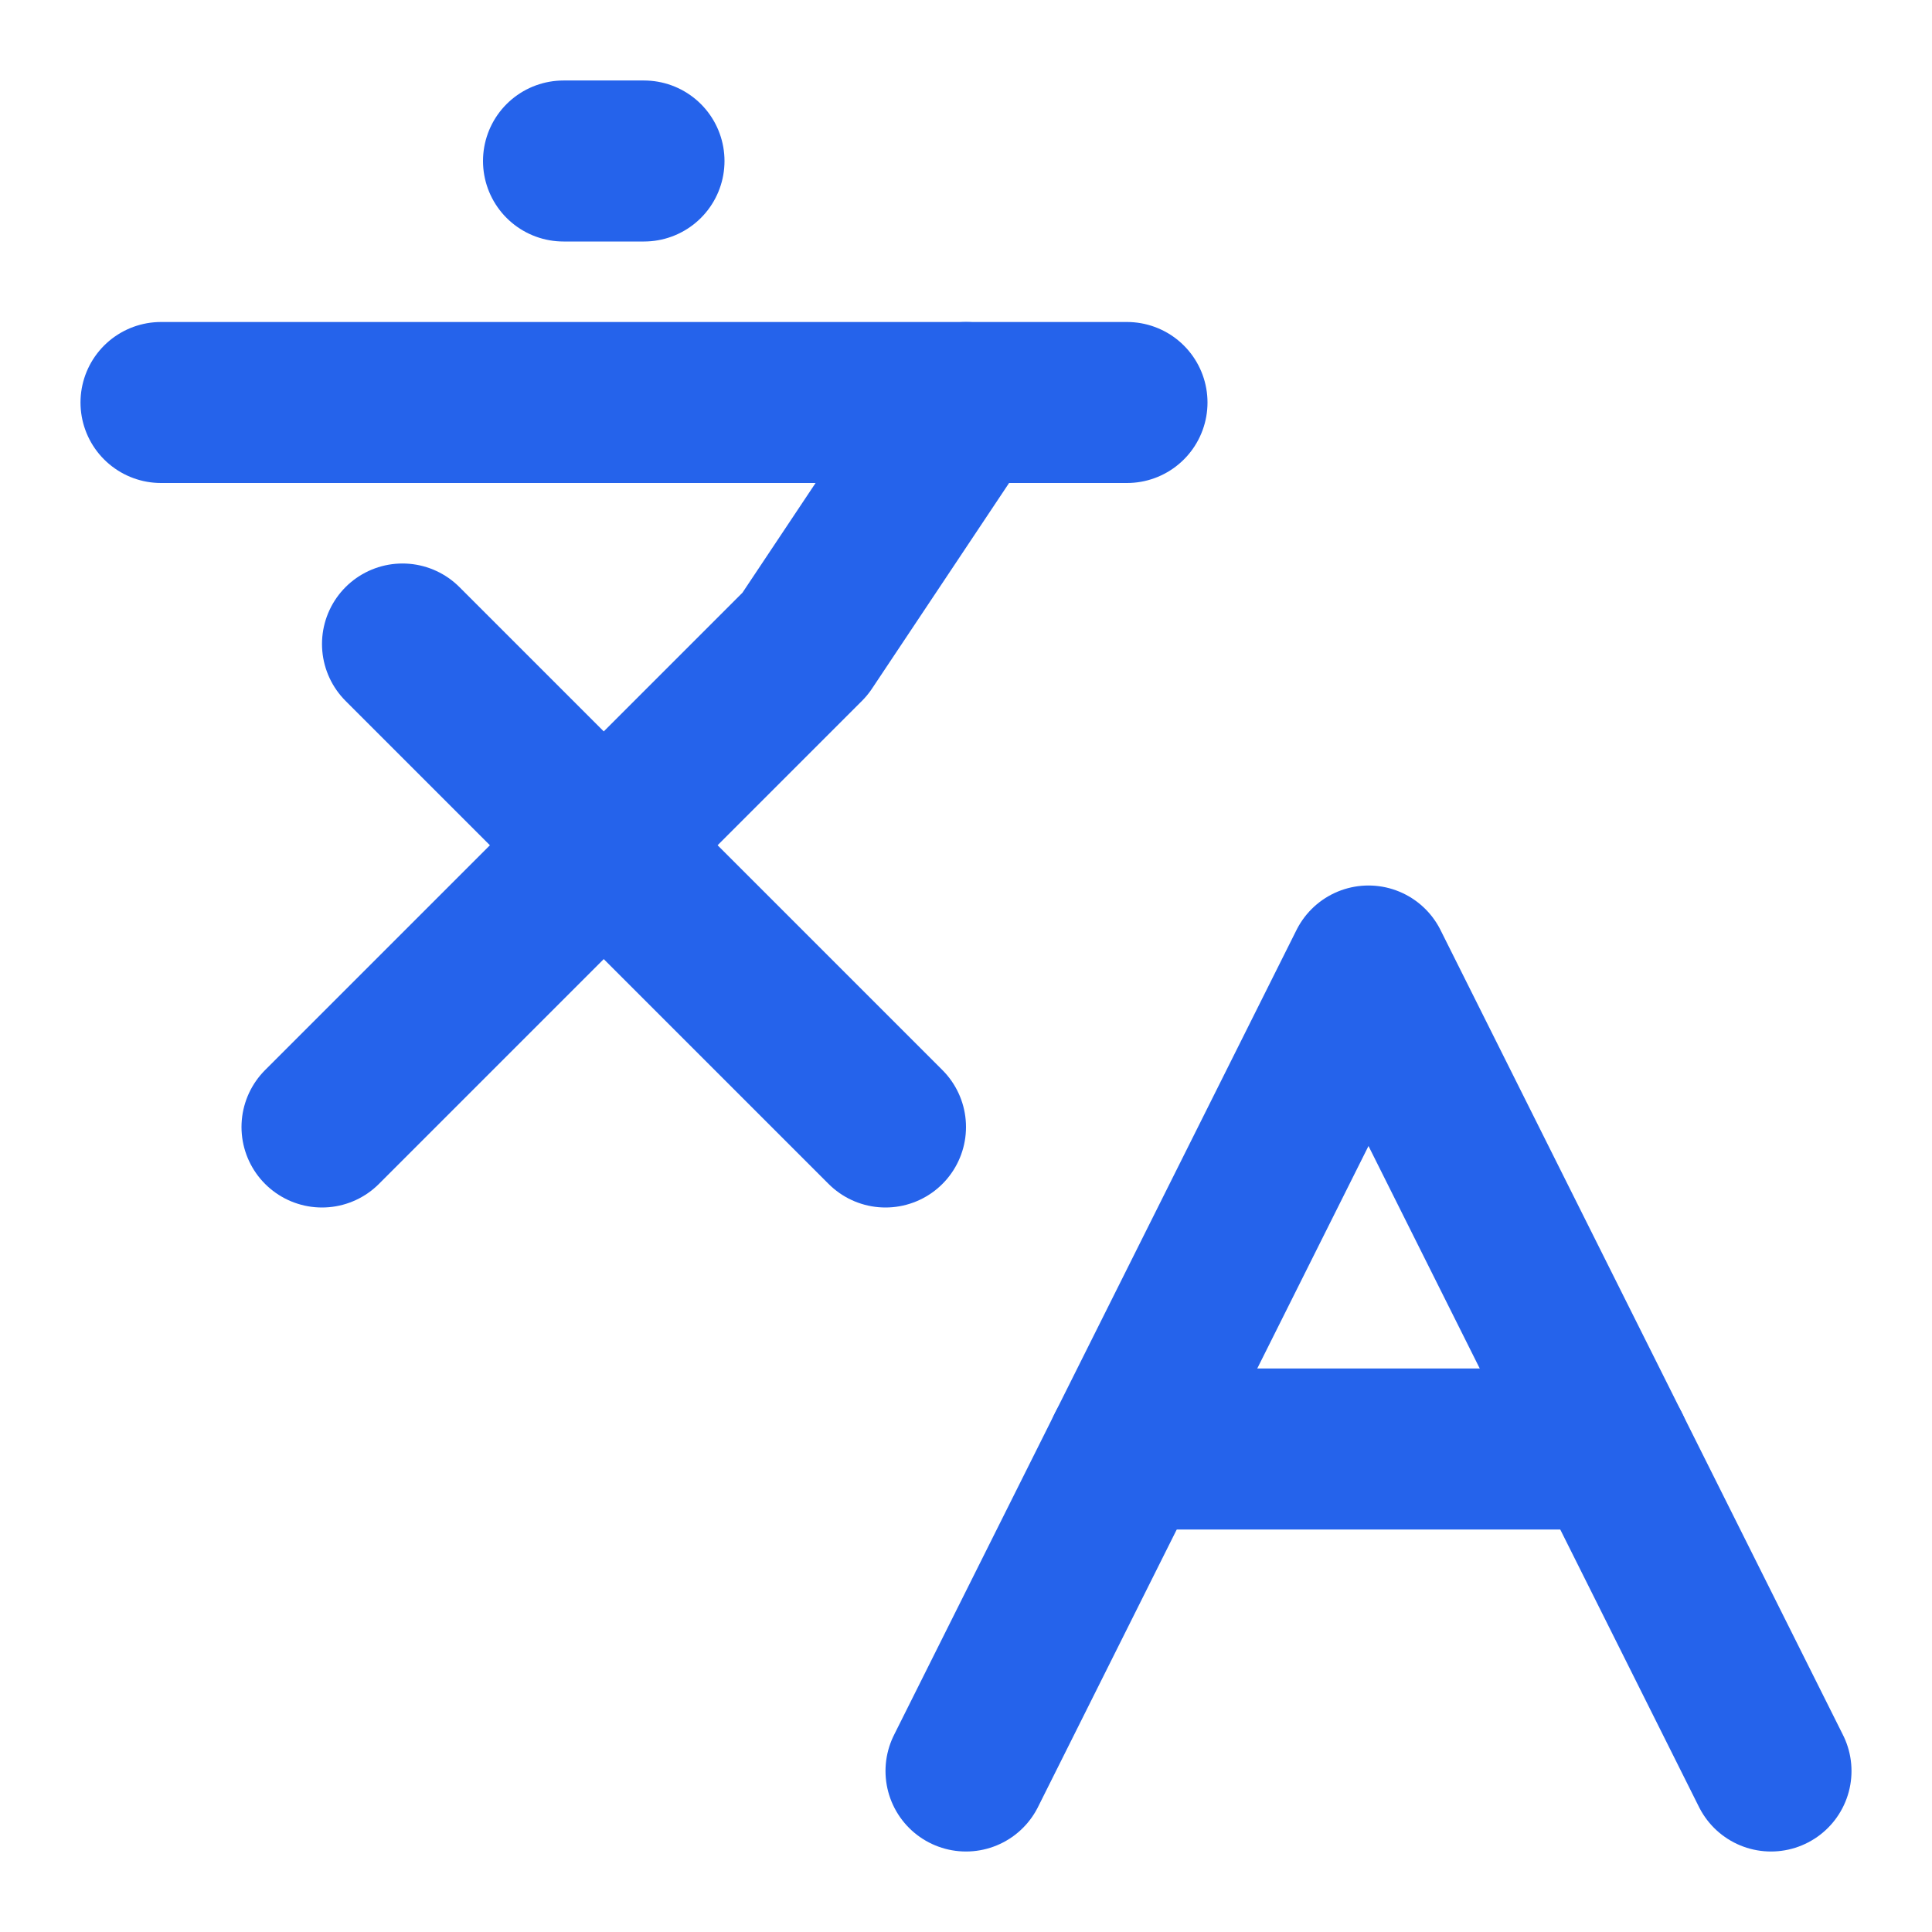
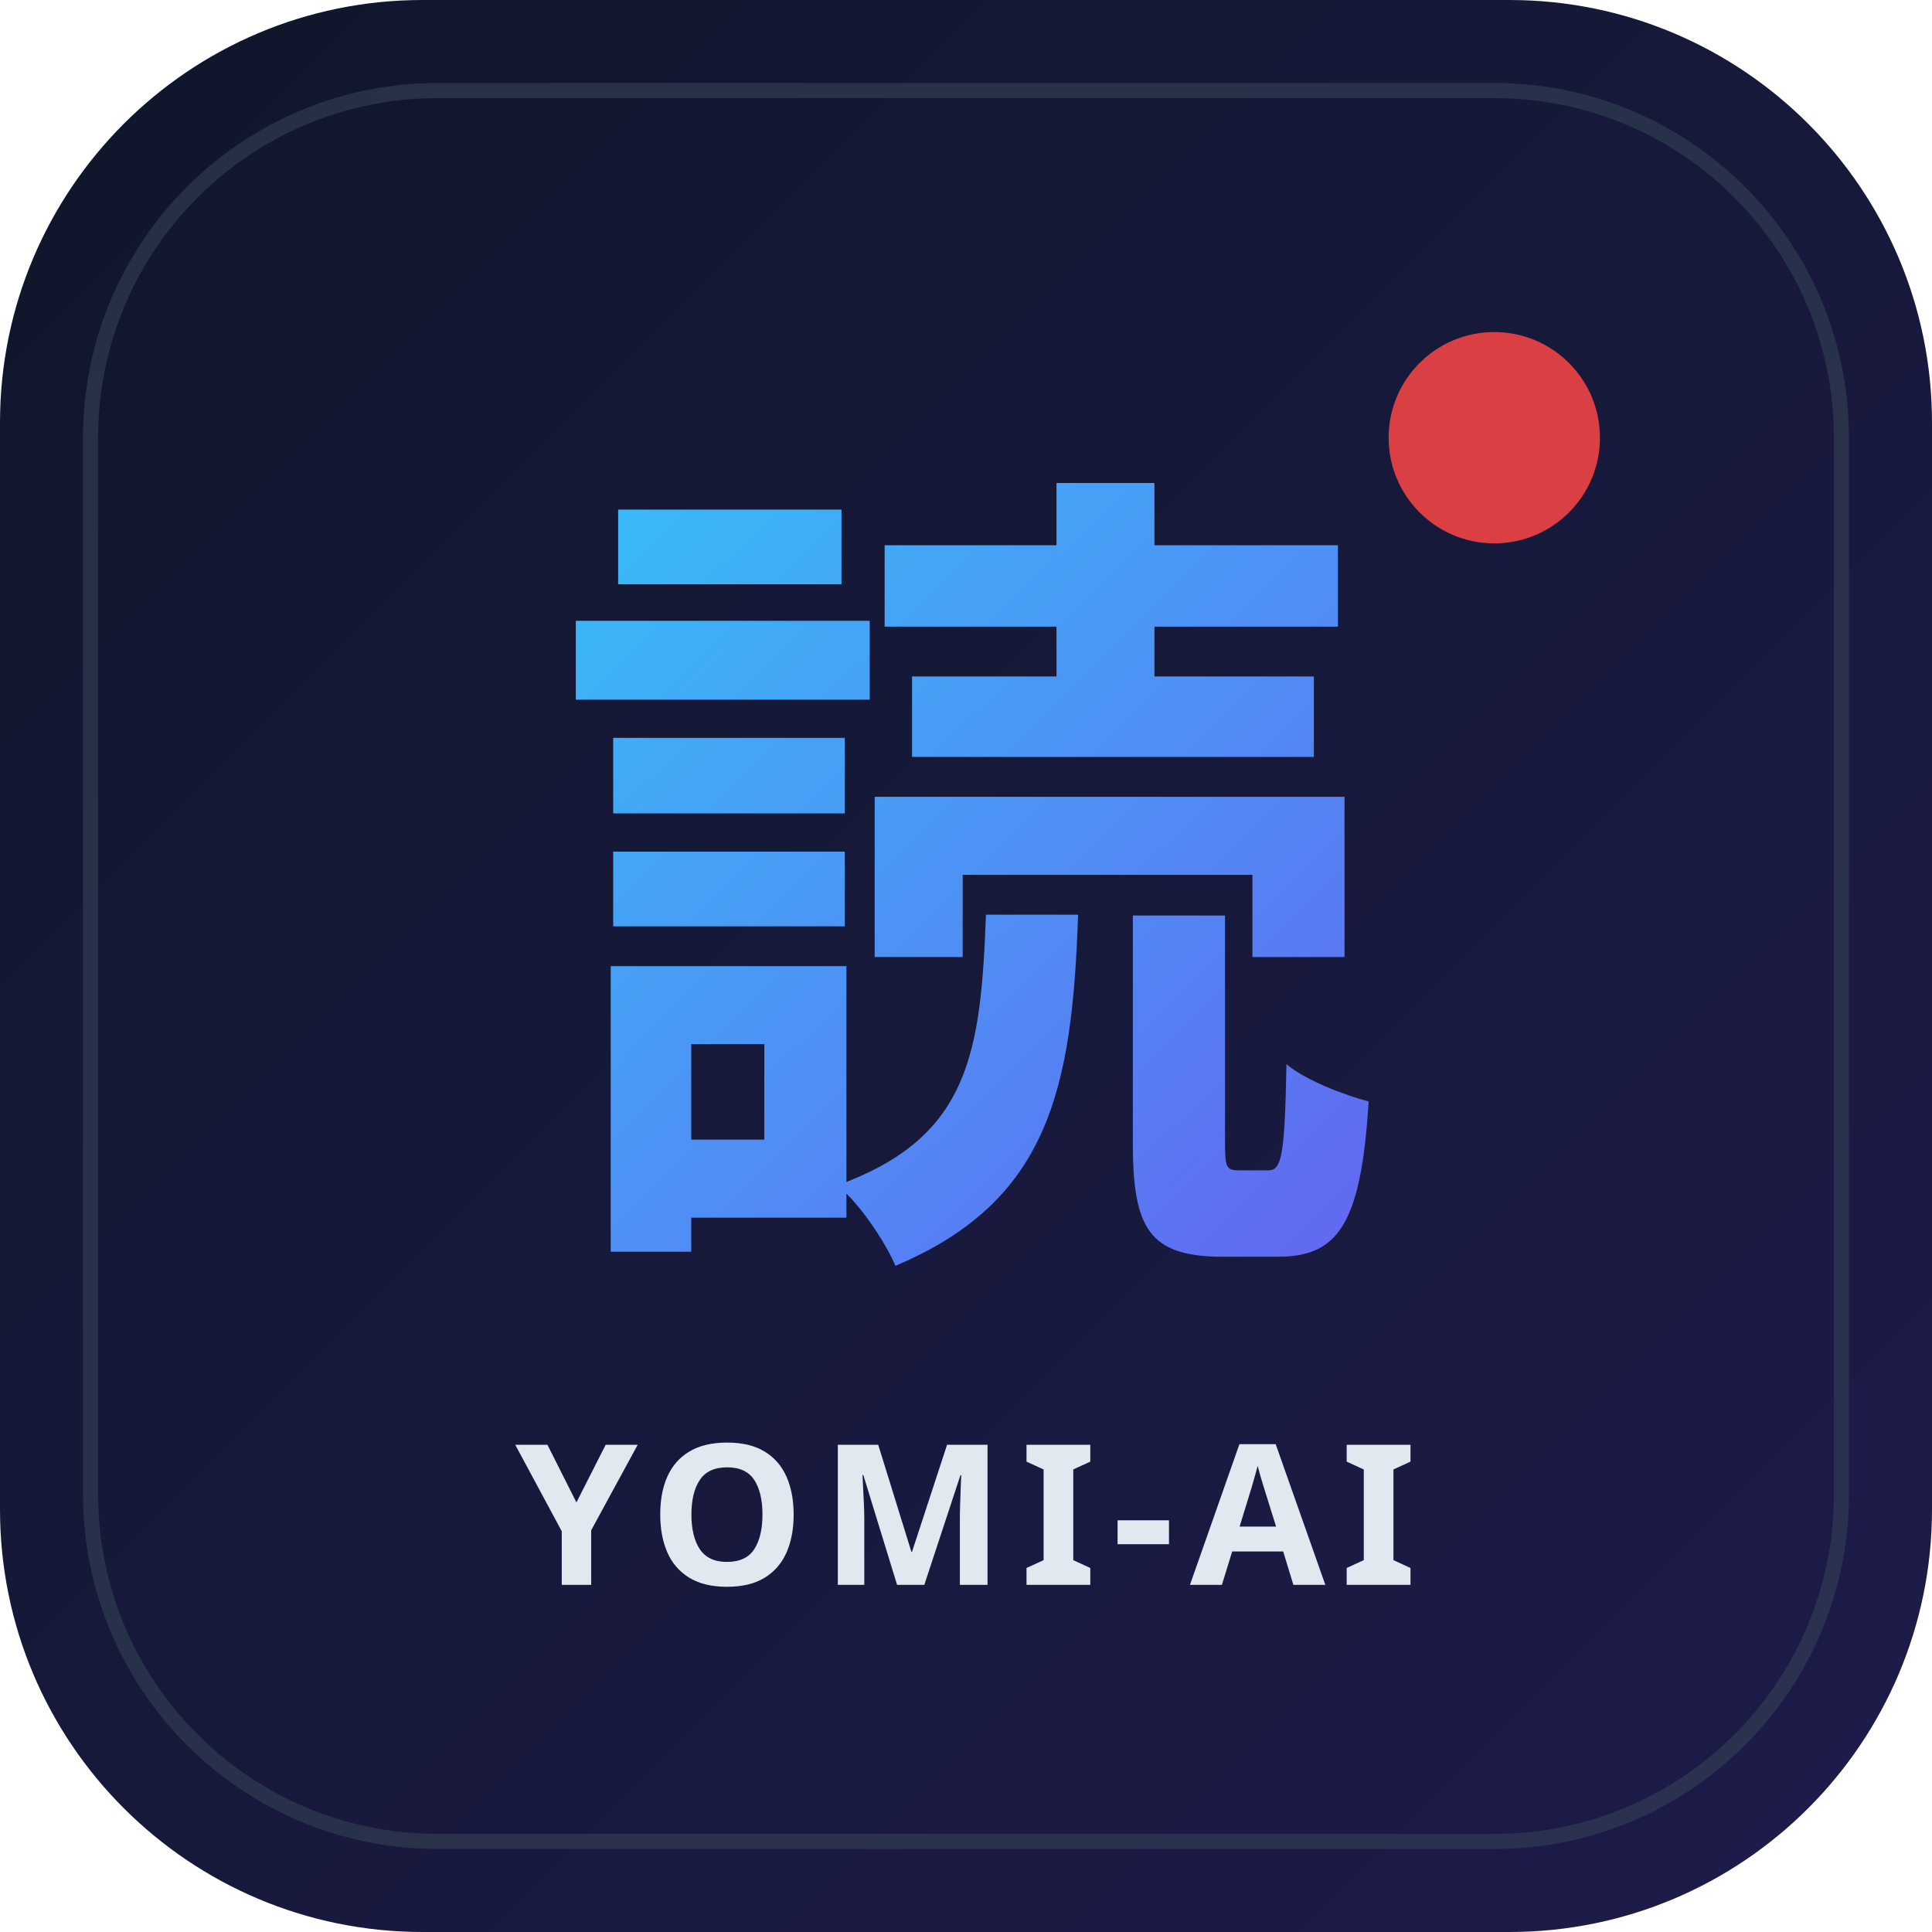
- <svg xmlns="http://www.w3.org/2000/svg" viewBox="0 0 24 24" fill="none" stroke="#2563eb" stroke-width="2" stroke-linecap="round" stroke-linejoin="round">
-   <path d="m5 8 6 6" />
-   <path d="m4 14 6-6 2-3" />
-   <path d="M2 5h12" />
-   <path d="M7 2h1" />
-   <path d="m22 22-5-10-5 10" />
-   <path d="M14 18h6" />
+ <svg xmlns="http://www.w3.org/2000/svg" width="512" height="512" viewBox="0 0 512 512">
+   <defs>
+     <linearGradient id="bgGrad" x1="0%" y1="0%" x2="100%" y2="100%">
+       <stop offset="0%" stop-color="#0f172a" />
+       <stop offset="100%" stop-color="#1e1b4b" />
+     </linearGradient>
+     <linearGradient id="accentGrad" x1="0%" y1="0%" x2="100%" y2="100%">
+       <stop offset="0%" stop-color="#38bdf8" />
+       <stop offset="100%" stop-color="#6366f1" />
+     </linearGradient>
+   </defs>
+   <rect width="512" height="512" rx="112" fill="url(#bgGrad)" />
+   <rect x="24" y="24" width="464" height="464" rx="92" fill="none" stroke="#334155" stroke-width="4" opacity="0.6" />
+   <circle cx="396" cy="116" r="28" fill="#ef4444" opacity="0.9" />
+   <text x="256" y="315" text-anchor="middle" font-family="sans-serif" font-weight="900" font-size="220" fill="url(#accentGrad)">読</text>
+   <text x="256" y="420" text-anchor="middle" font-family="sans-serif" font-weight="800" font-size="52" letter-spacing="4" fill="#e2e8f0">YOMI-AI</text>
</svg>
